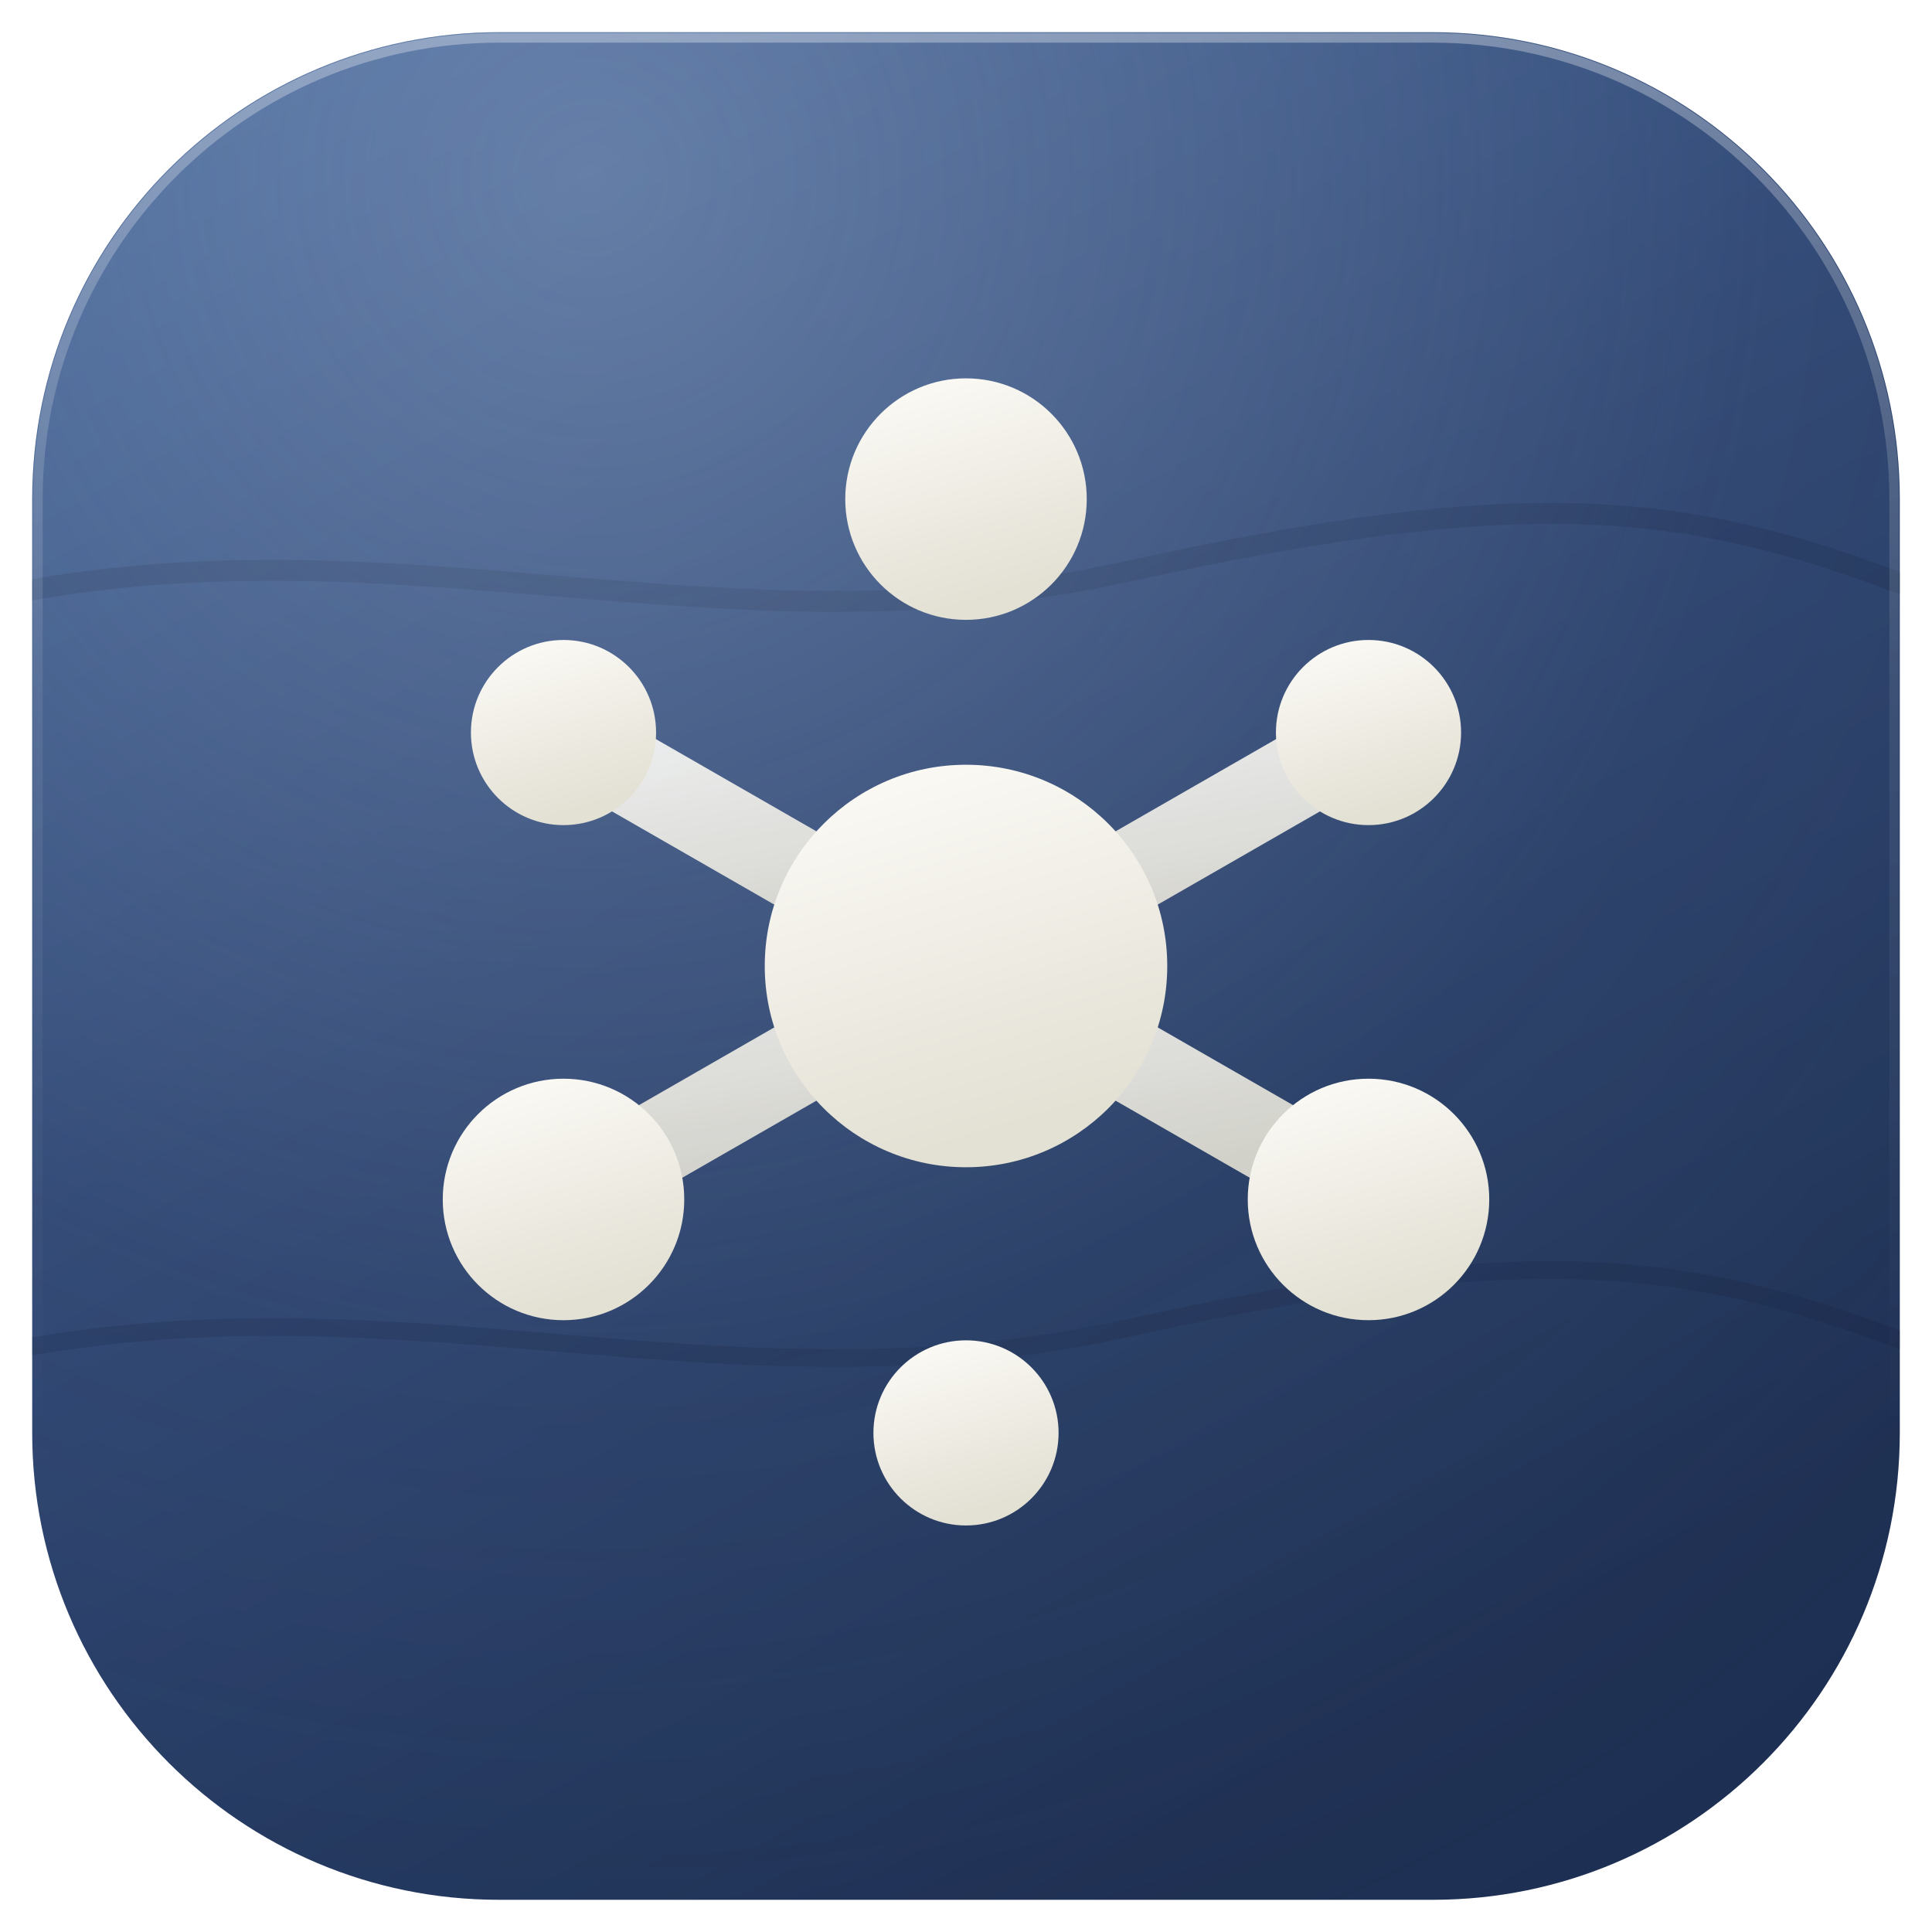
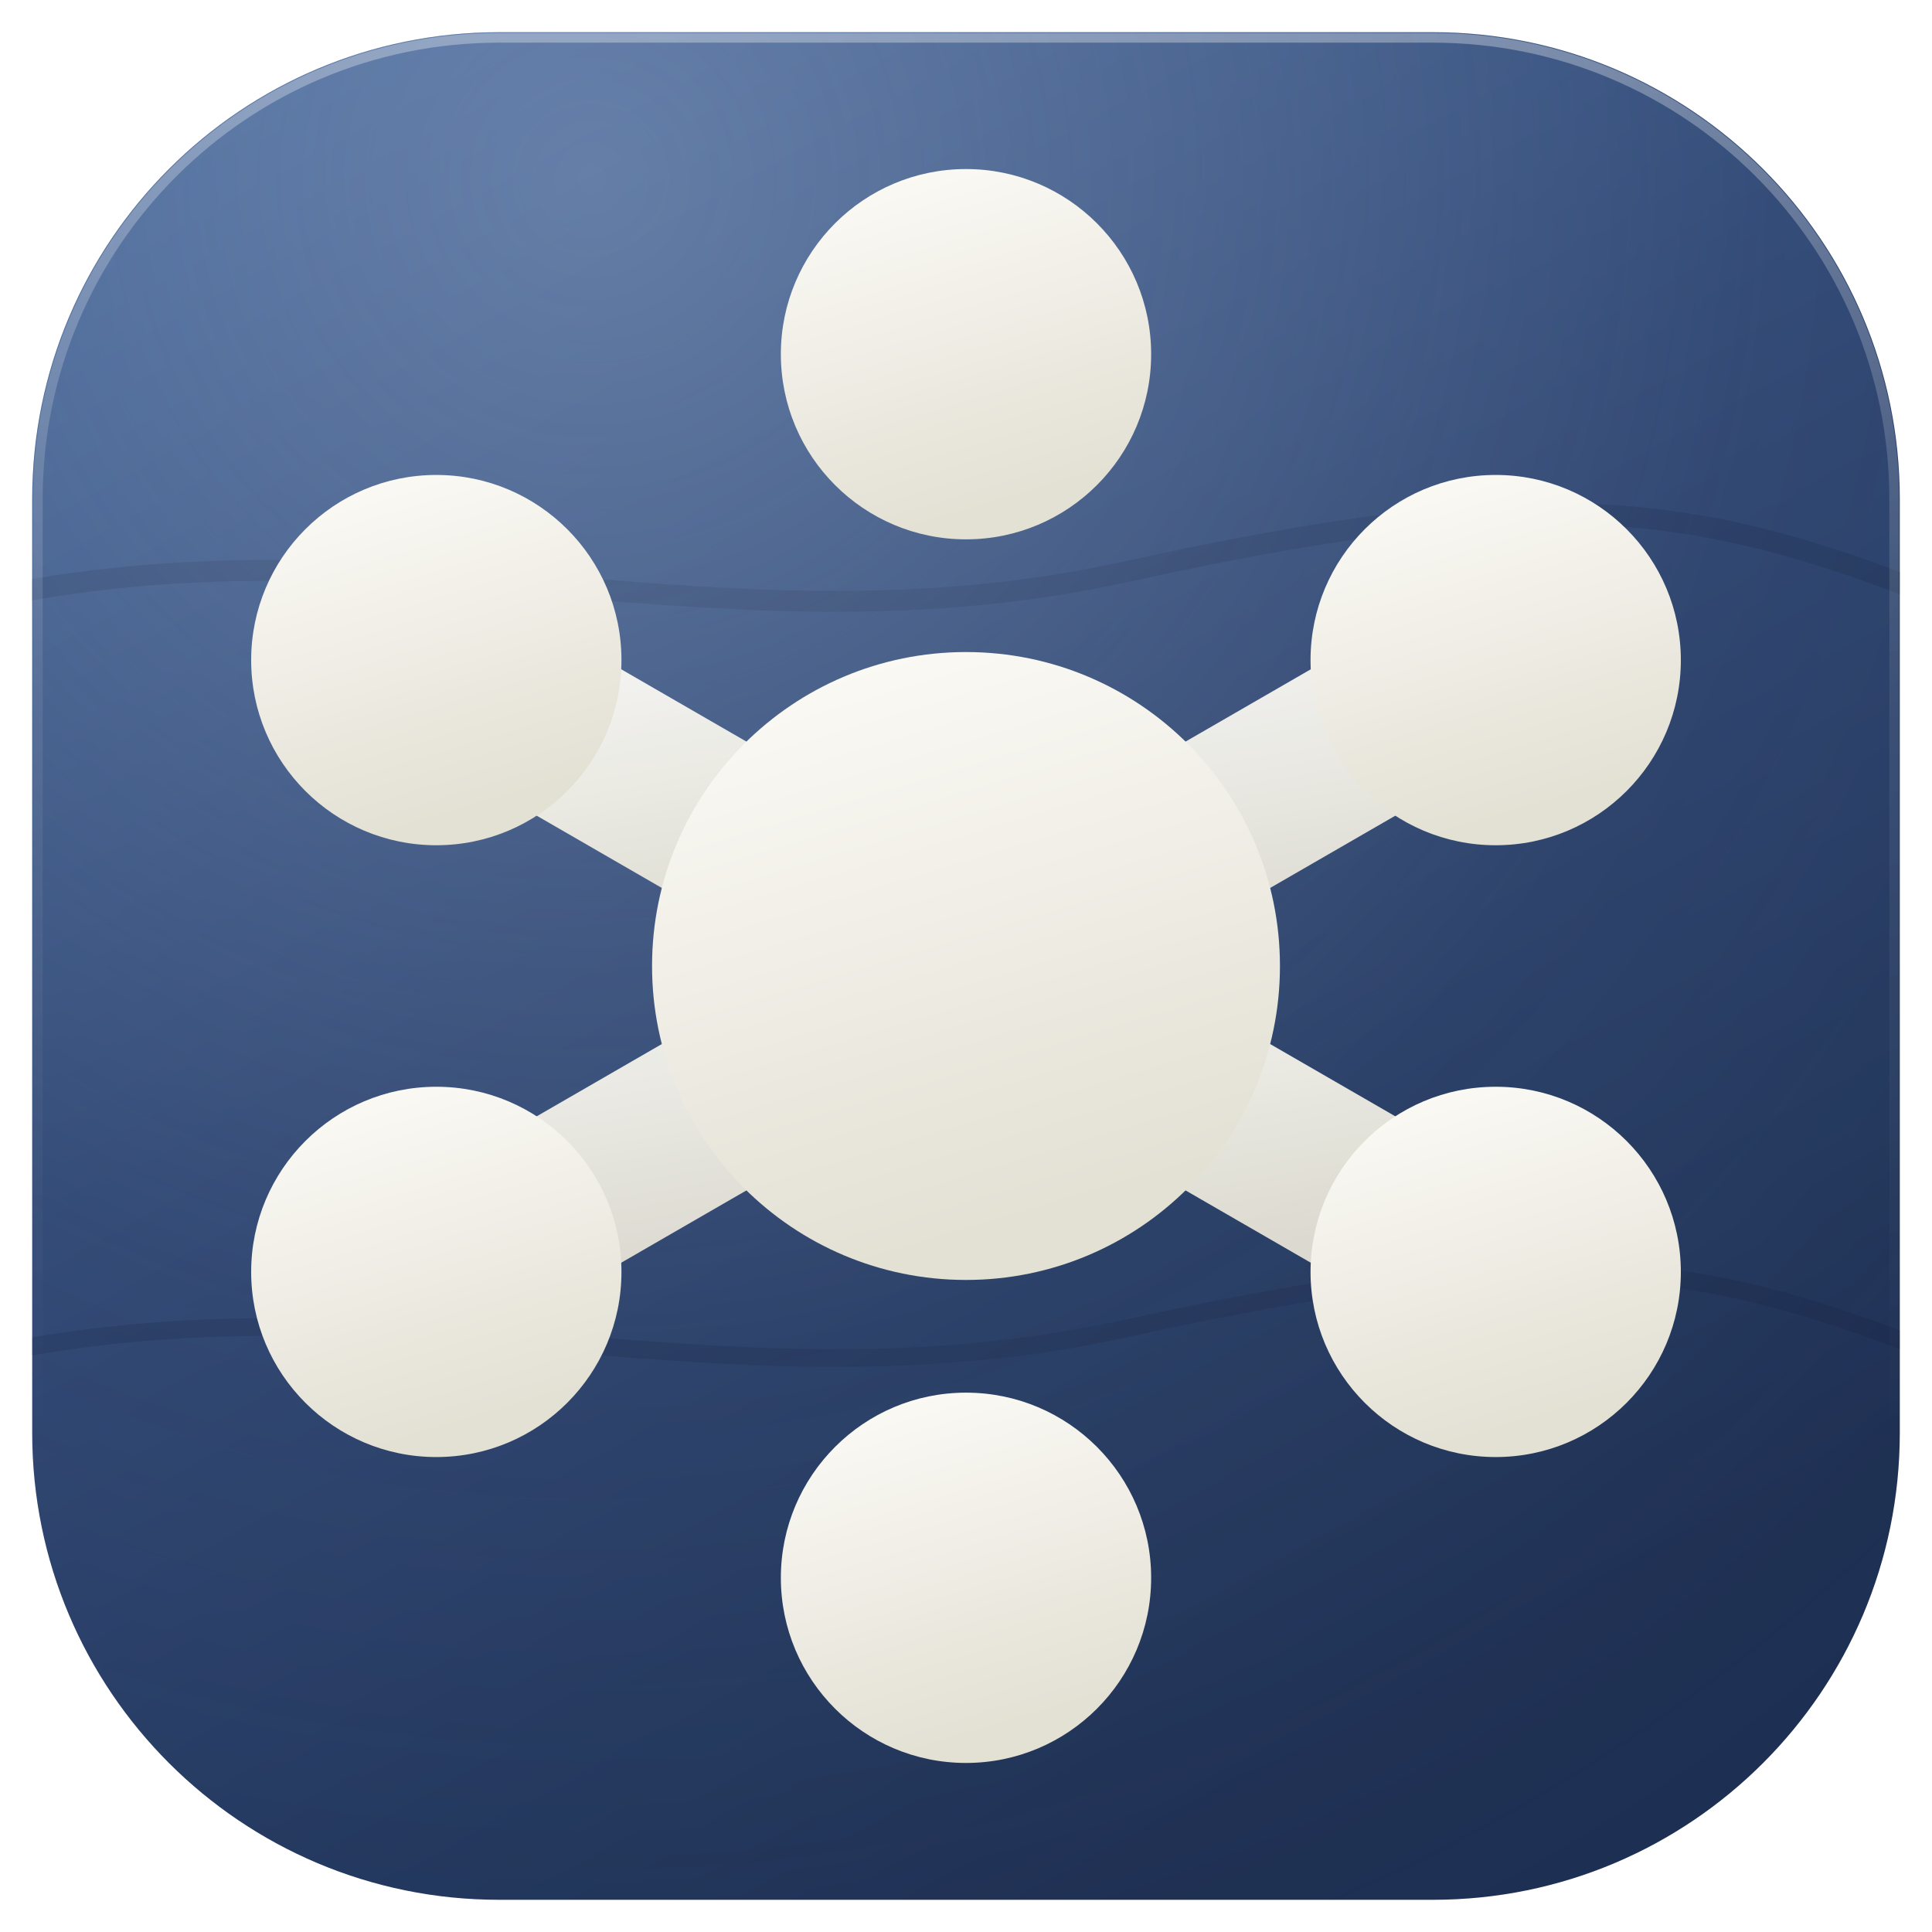
<svg xmlns="http://www.w3.org/2000/svg" viewBox="0 0 24 24">
  <defs>
    <linearGradient id="porcelain" x1="0" y1="0" x2="0.55" y2="1">
      <stop offset="0" stop-color="#3E5F94" />
      <stop offset="0.5" stop-color="#2B4370" />
      <stop offset="1" stop-color="#1D2F52" />
    </linearGradient>
    <radialGradient id="glaze" cx="0.3" cy="0.08" r="1.05">
      <stop offset="0" stop-color="#CFE0F4" stop-opacity="0.3" />
      <stop offset="0.6" stop-color="#CFE0F4" stop-opacity="0.05" />
      <stop offset="1" stop-color="#CFE0F4" stop-opacity="0" />
    </radialGradient>
    <linearGradient id="ink" x1="0" y1="0" x2="0.3" y2="1">
      <stop offset="0" stop-color="#FDFCF8" />
      <stop offset="1" stop-color="#E3E0D4" />
    </linearGradient>
    <linearGradient id="rim" x1="0" y1="0" x2="0" y2="1">
      <stop offset="0" stop-color="#FFFFFF" stop-opacity="0.32" />
      <stop offset="0.35" stop-color="#FFFFFF" stop-opacity="0.08" />
      <stop offset="0.75" stop-color="#FFFFFF" stop-opacity="0" />
    </linearGradient>
    <clipPath id="tile">
      <rect x="0.4" y="0.4" width="23.2" height="23.2" rx="5.8" />
    </clipPath>
  </defs>
  <rect x="0.4" y="0.4" width="23.2" height="23.2" rx="5.8" fill="url(#porcelain)" />
  <g clip-path="url(#tile)" fill="none" stroke="#101D38" stroke-opacity="0.2" stroke-linecap="round">
    <path d="M0 7.4 C5 6.4 9 8.2 14 7.1 S21 6.2 24 7.4" stroke-width="0.26" />
    <path d="M0 16.8 C5 15.8 9 17.6 14 16.5 S21 15.6 24 16.8" stroke-width="0.22" />
  </g>
  <rect x="0.4" y="0.4" width="23.2" height="23.2" rx="5.8" fill="url(#glaze)" />
  <rect x="0.47" y="0.47" width="23.06" height="23.06" rx="5.73" fill="none" stroke="url(#rim)" stroke-width="0.12" />
-   <g stroke="url(#ink)" stroke-width="1.05" stroke-linecap="round" opacity="0.9">
-     <line x1="12" y1="12" x2="12" y2="6.6" />
-     <line x1="12" y1="12" x2="16.7" y2="9.3" />
-     <line x1="12" y1="12" x2="16.7" y2="14.7" />
-     <line x1="12" y1="12" x2="12" y2="17.4" />
-     <line x1="12" y1="12" x2="7.3" y2="14.7" />
-     <line x1="12" y1="12" x2="7.3" y2="9.3" />
+   <g stroke="url(#ink)" stroke-width="2.1" stroke-linecap="round" opacity="0.96">
+     <line x1="12" y1="12" x2="12" y2="4.4" />
+     <line x1="12" y1="12" x2="18.58" y2="8.2" />
+     <line x1="12" y1="12" x2="18.58" y2="15.8" />
+     <line x1="12" y1="12" x2="12" y2="19.6" />
+     <line x1="12" y1="12" x2="5.42" y2="15.8" />
+     <line x1="12" y1="12" x2="5.42" y2="8.2" />
  </g>
  <g fill="url(#ink)">
-     <circle cx="12" cy="12" r="2.5" />
-     <circle cx="12" cy="6.2" r="1.5" />
-     <circle cx="17.0" cy="9.1" r="1.15" />
-     <circle cx="17.0" cy="14.9" r="1.5" />
-     <circle cx="12" cy="17.8" r="1.15" />
-     <circle cx="7.0" cy="14.9" r="1.5" />
-     <circle cx="7.0" cy="9.1" r="1.15" />
+     <circle cx="12" cy="12" r="3.9" />
+     <circle cx="12" cy="4.4" r="2.3" />
+     <circle cx="18.58" cy="8.2" r="2.3" />
+     <circle cx="18.58" cy="15.8" r="2.3" />
+     <circle cx="12" cy="19.6" r="2.3" />
+     <circle cx="5.42" cy="15.8" r="2.3" />
+     <circle cx="5.42" cy="8.2" r="2.3" />
  </g>
</svg>
